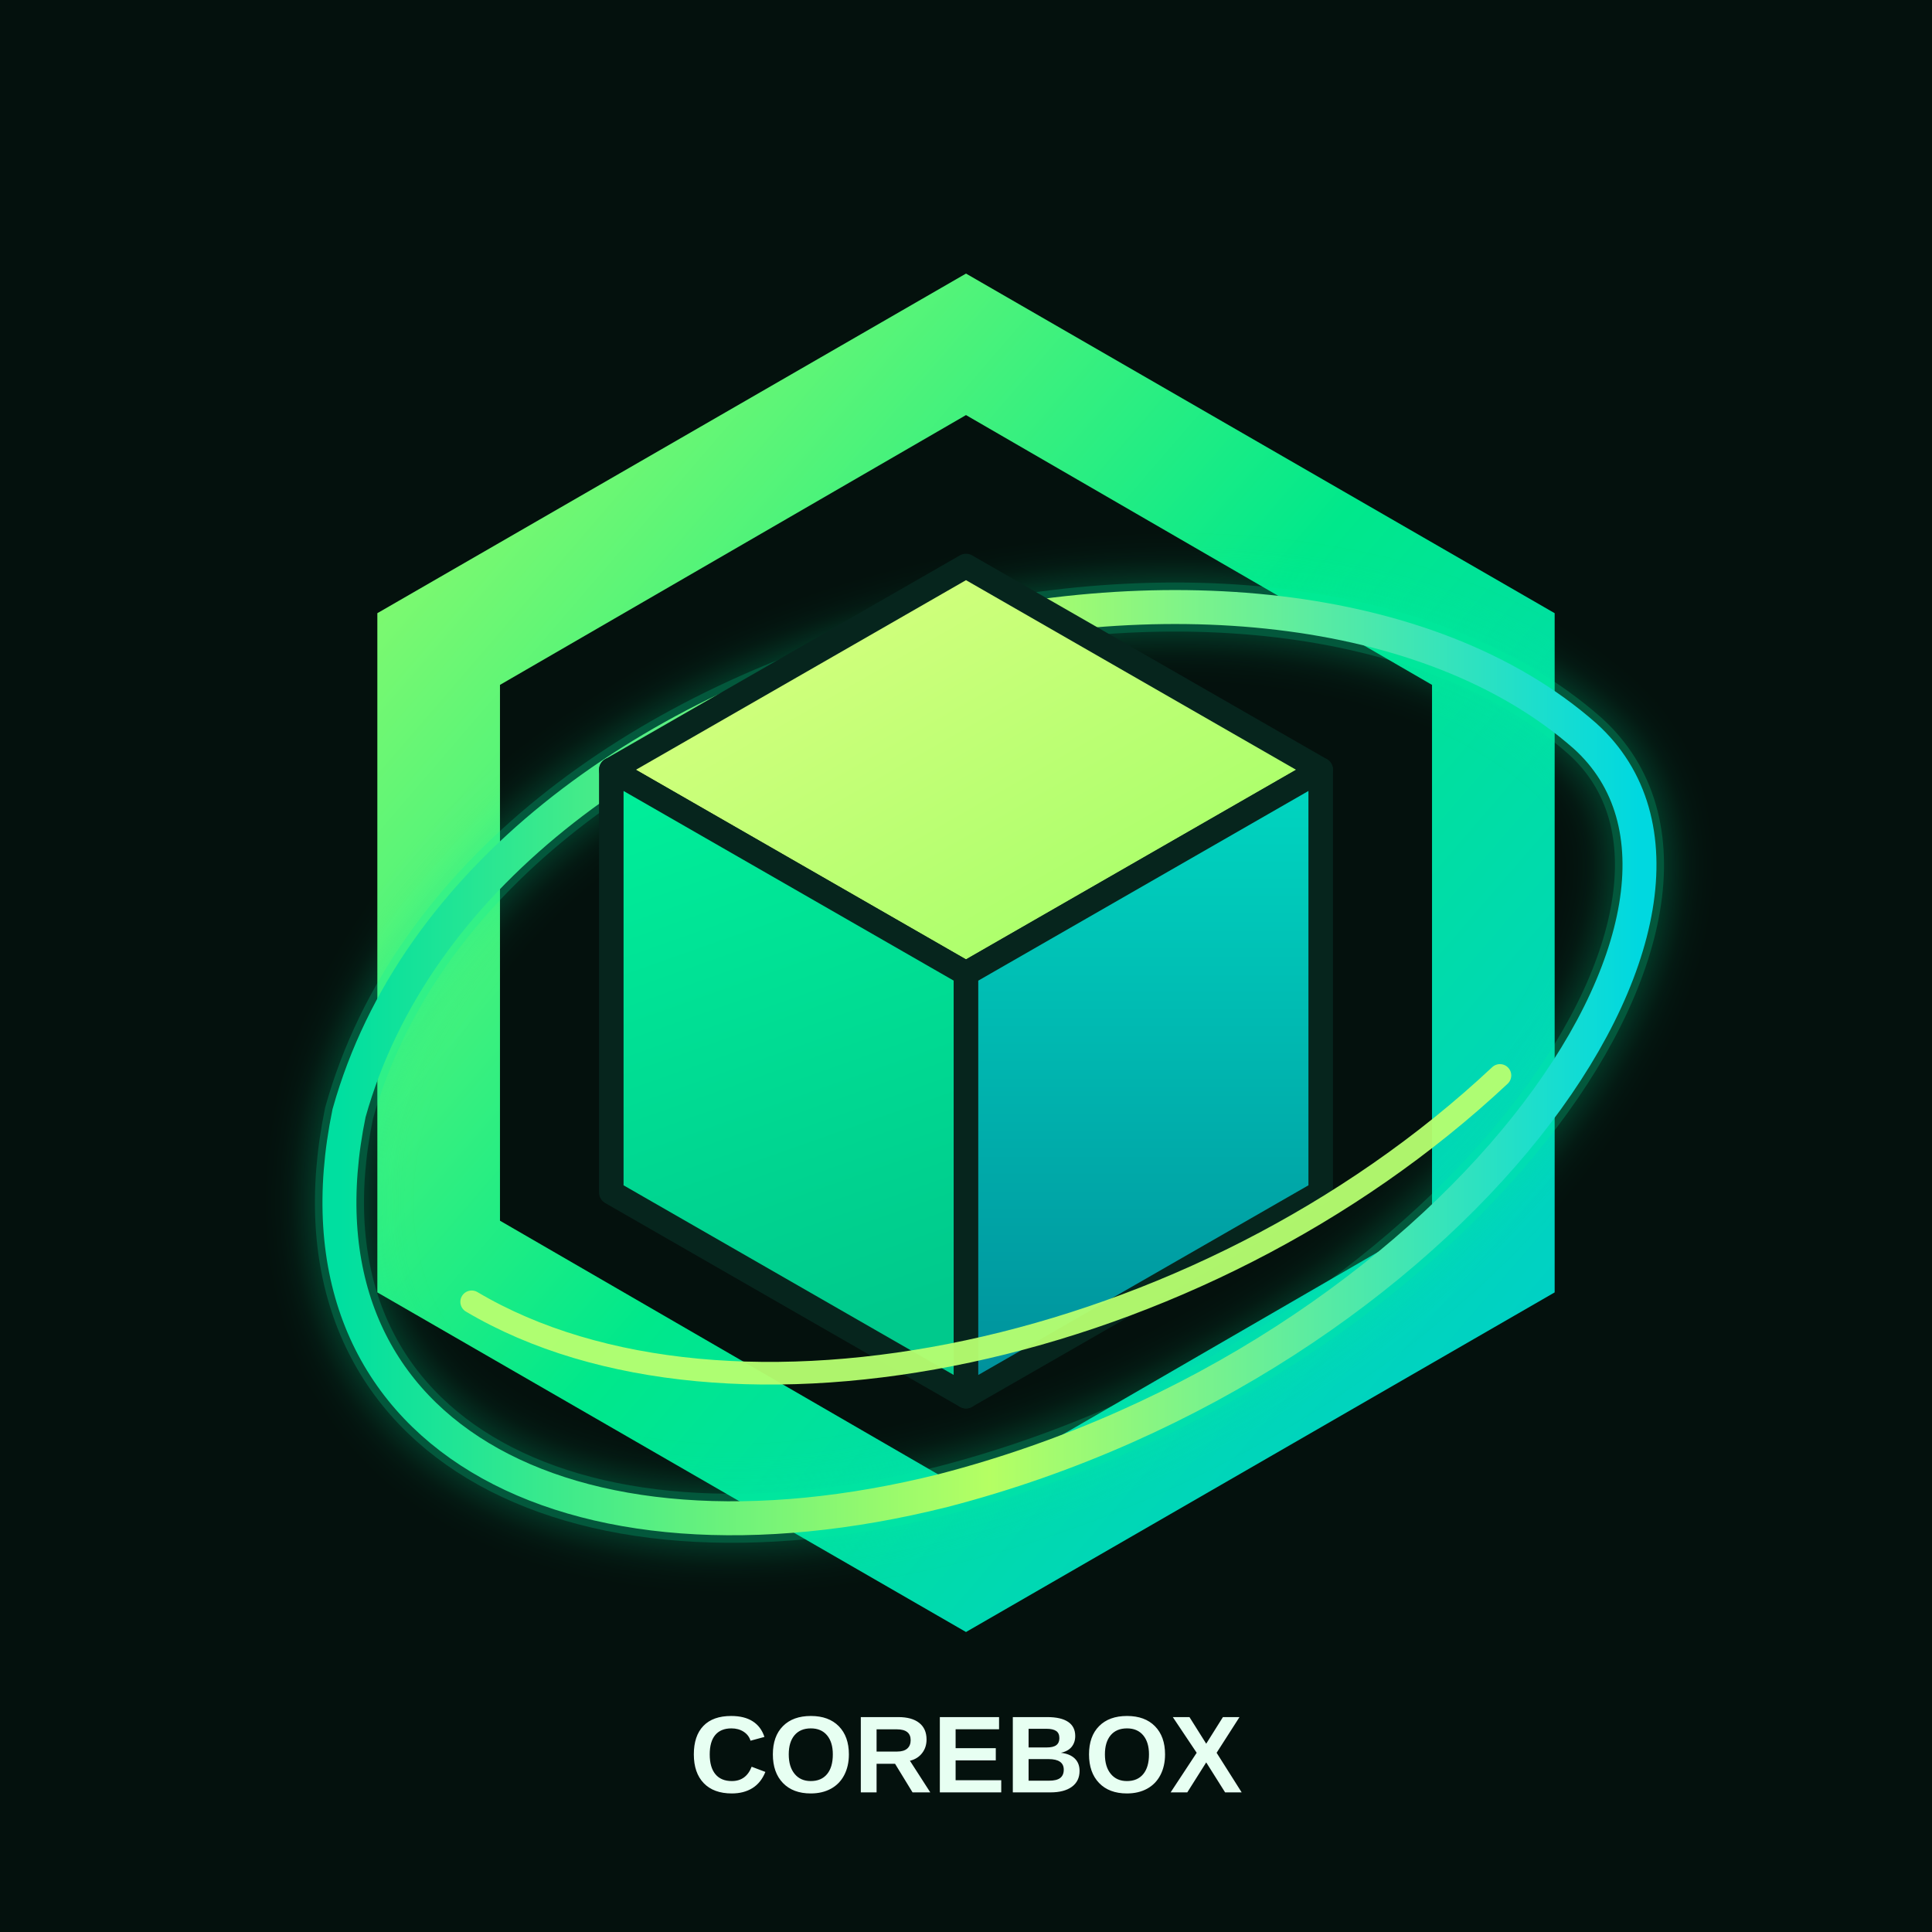
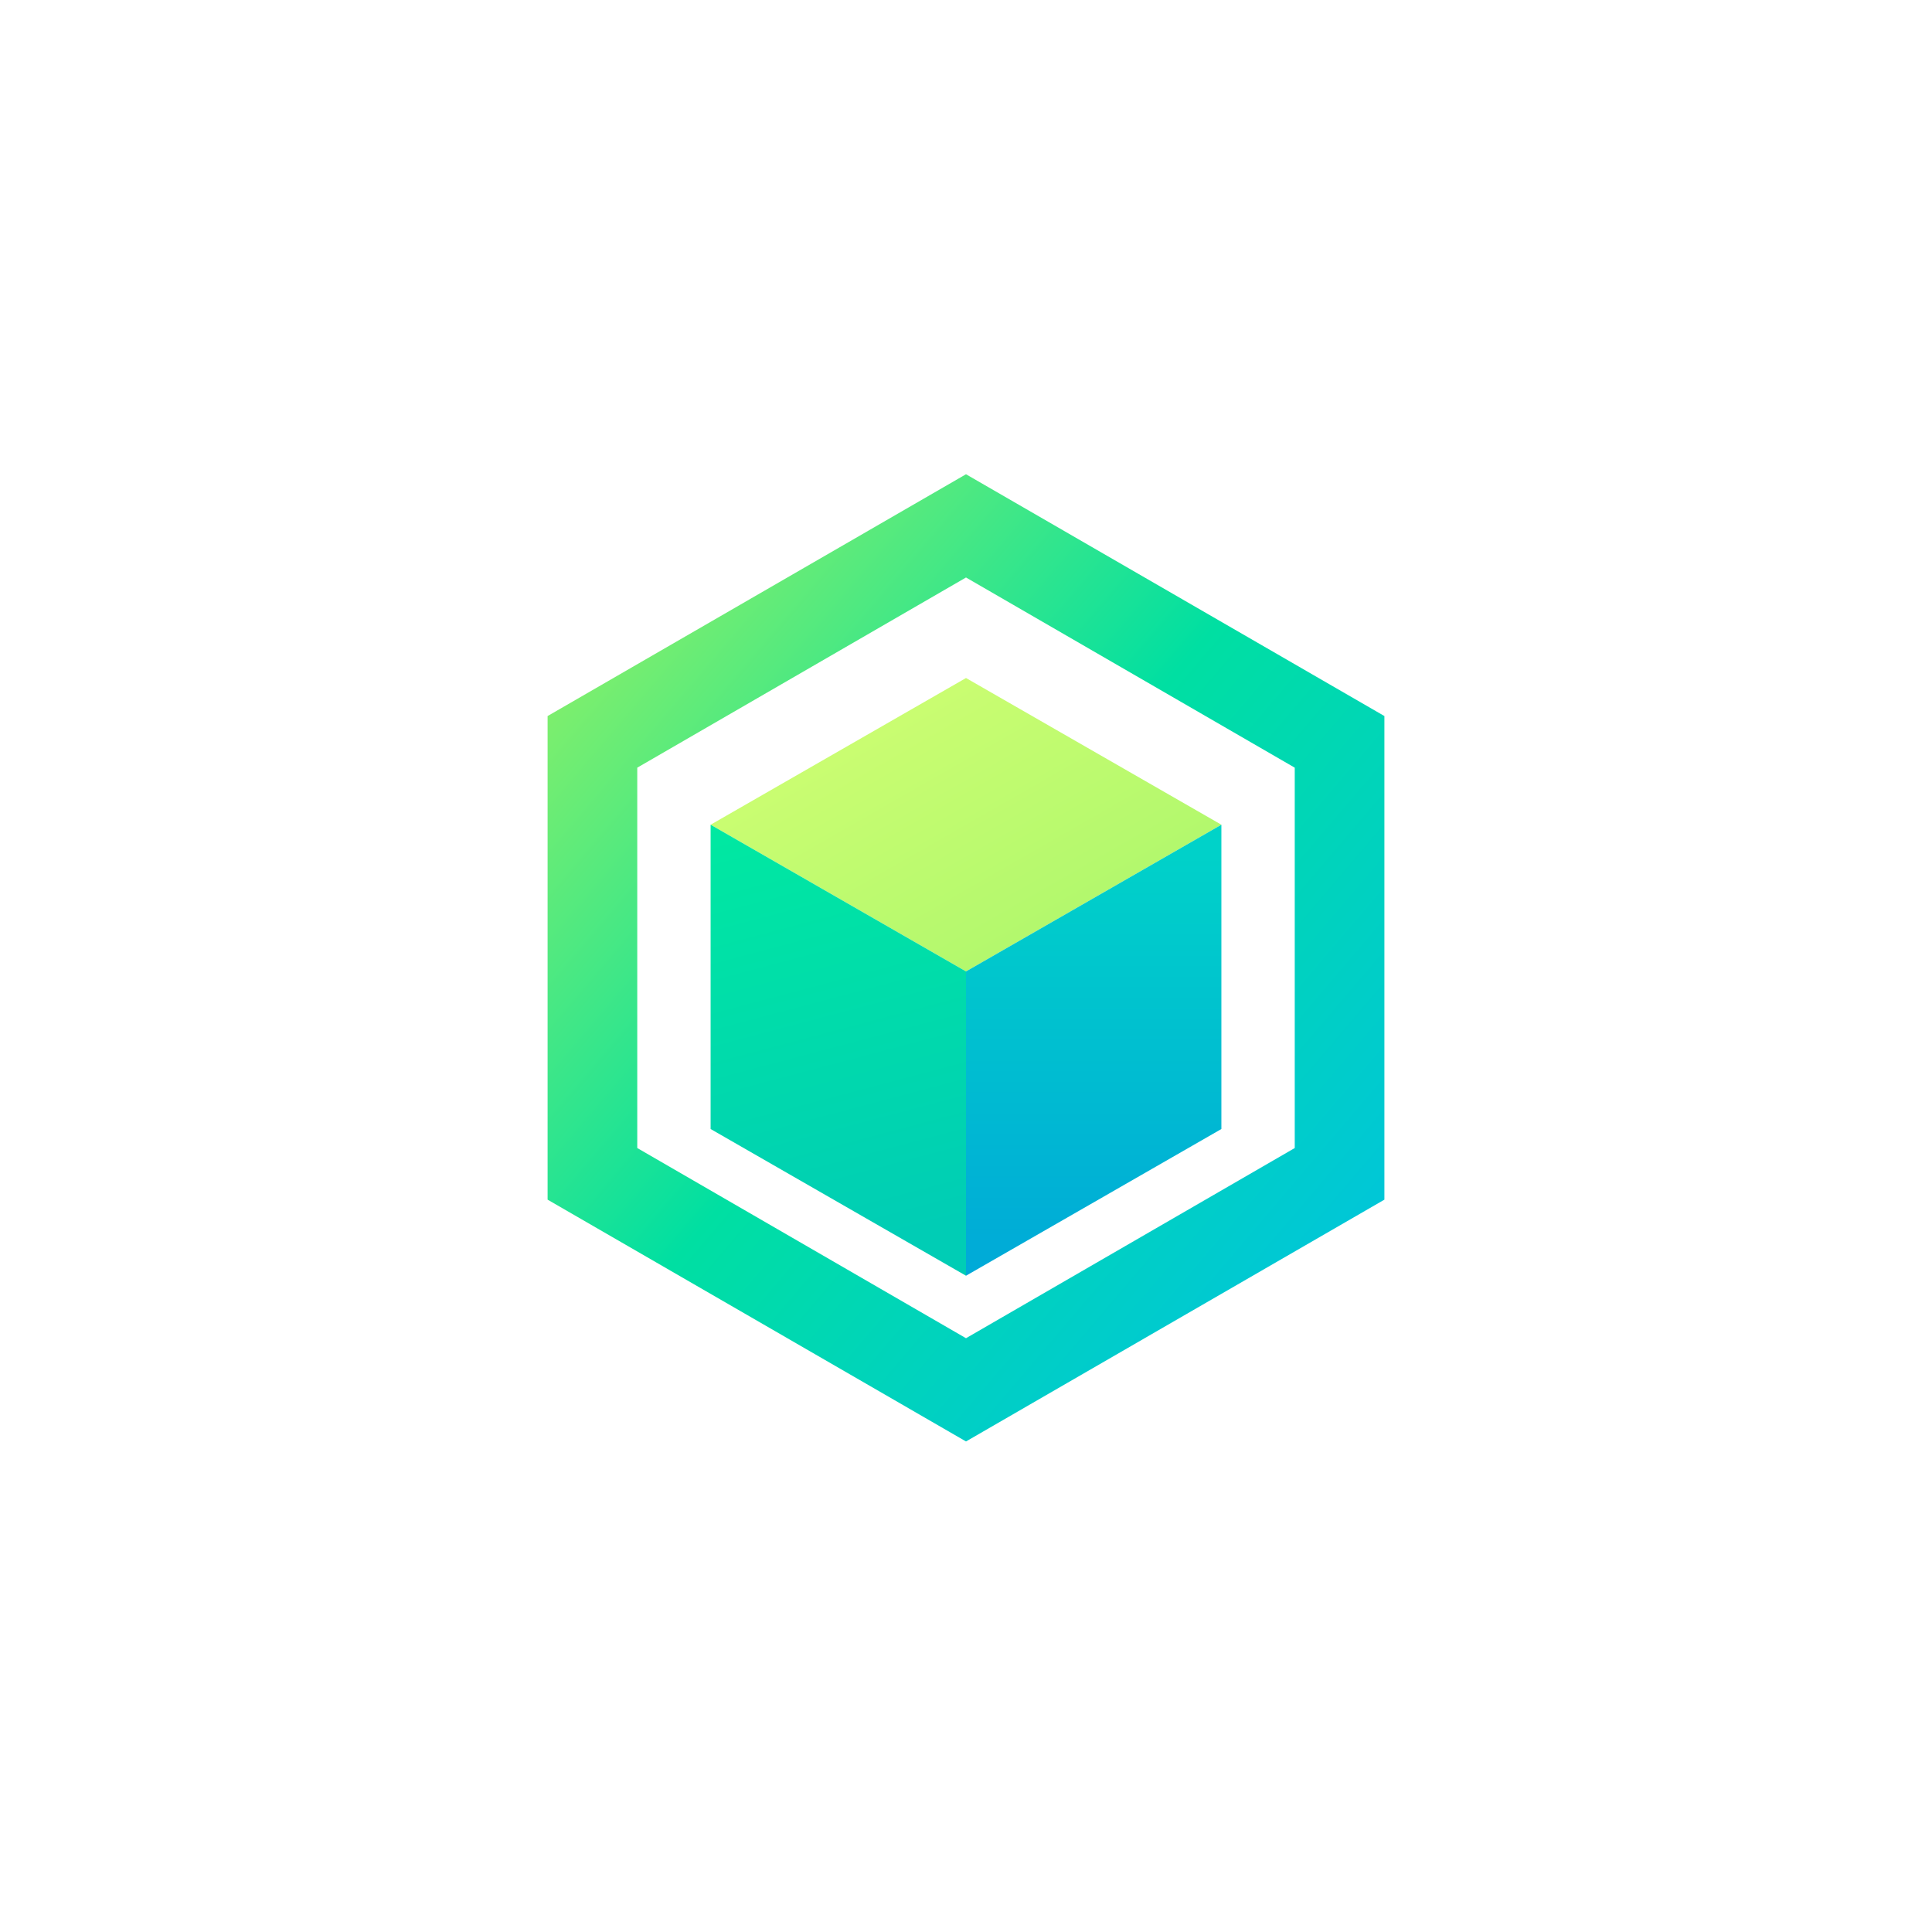
<svg xmlns="http://www.w3.org/2000/svg" width="1024" height="1024" viewBox="0 0 1024 1024">
-   <rect width="1024" height="1024" fill="#04110D" />
+   <rect width="1024" height="1024" fill="#FFFFFF" />
  <defs>
-     <linearGradient id="hex" x1="0" y1="0" x2="1" y2="1">
-       <stop stop-color="#A6FF67" />
-       <stop offset=".5" stop-color="#00E88B" />
-       <stop offset="1" stop-color="#00C9D8" />
+     <linearGradient id="frame" x1="0" y1="0" x2="1" y2="1">
+       <stop stop-color="#A8F45B" />
+       <stop offset=".48" stop-color="#00DFA2" />
+       <stop offset="1" stop-color="#00BFE8" />
    </linearGradient>
    <linearGradient id="top" x1="0" y1="0" x2="1" y2="1">
-       <stop stop-color="#E0FF83" />
-       <stop offset="1" stop-color="#9CFF65" />
+       <stop stop-color="#D5FF73" />
+       <stop offset="1" stop-color="#A7F66B" />
    </linearGradient>
-     <linearGradient id="left" x1="0" y1="0" x2=".2" y2="1">
-       <stop stop-color="#00F09A" />
-       <stop offset="1" stop-color="#00C98C" />
+     <linearGradient id="left" x1="0" y1="0" x2=".15" y2="1">
+       <stop stop-color="#00E9A1" />
+       <stop offset="1" stop-color="#00CDB5" />
    </linearGradient>
    <linearGradient id="right" x1="0" y1="0" x2="0" y2="1">
-       <stop stop-color="#00D7C1" />
-       <stop offset="1" stop-color="#008F9B" />
+       <stop stop-color="#00D4C8" />
+       <stop offset="1" stop-color="#00A9D8" />
    </linearGradient>
-     <linearGradient id="orbit" x1="0" y1="0" x2="1" y2="0">
-       <stop stop-color="#00DFA0" />
-       <stop offset=".5" stop-color="#B5FF63" />
-       <stop offset="1" stop-color="#00D8E0" />
-     </linearGradient>
-     <filter id="glow" x="-30%" y="-30%" width="160%" height="160%">
-       <feGaussianBlur stdDeviation="12" result="b" />
-       <feMerge>
-         <feMergeNode in="b" />
-         <feMergeNode in="SourceGraphic" />
-       </feMerge>
-     </filter>
  </defs>
-   <path d="M512 145 824 325 824 685 512 865 200 685 200 325Z M512 220 265 363 265 647 512 790 759 647 759 363Z" fill="url(#hex)" fill-rule="evenodd" />
-   <path d="M185 590 C255 340 675 245 840 390 C940 480 770 720 500 790 C300 840 150 760 185 590Z" fill="none" stroke="#00EFA0" stroke-width="26" opacity=".32" filter="url(#glow)" />
-   <path d="M185 590 C255 340 675 245 840 390 C940 480 770 720 500 790 C300 840 150 760 185 590Z" fill="none" stroke="url(#orbit)" stroke-width="18" stroke-linecap="round" />
-   <path d="M512 300 700 408 512 516 324 408Z" fill="url(#top)" stroke="#06251D" stroke-width="13" stroke-linejoin="round" />
-   <path d="M324 408 512 516 512 740 324 632Z" fill="url(#left)" stroke="#06251D" stroke-width="13" stroke-linejoin="round" />
-   <path d="M700 408 512 516 512 740 700 632Z" fill="url(#right)" stroke="#06251D" stroke-width="13" stroke-linejoin="round" />
-   <path d="M250 690 C385 770 635 720 795 570" fill="none" stroke="#B7FF70" stroke-width="12" stroke-linecap="round" opacity=".95" />
-   <text x="512" y="950" font-family="Arial,sans-serif" font-size="58" font-weight="700" text-anchor="middle" fill="#E7FFF2">COREBOX</text>
+   <g transform="translate(512 512) scale(.72) translate(-512 -512)">
+     <path d="M512 150 820 328 820 684 512 862 204 684 204 328Z M512 226 270 366 270 646 512 786 754 646 754 366Z" fill="url(#frame)" fill-rule="evenodd" />
+     <path d="M512 300 700 408 512 516 324 408Z" fill="url(#top)" />
+     <path d="M324 408 512 516 512 740 324 632Z" fill="url(#left)" />
+     <path d="M700 408 512 516 512 740 700 632Z" fill="url(#right)" />
+   </g>
</svg>
